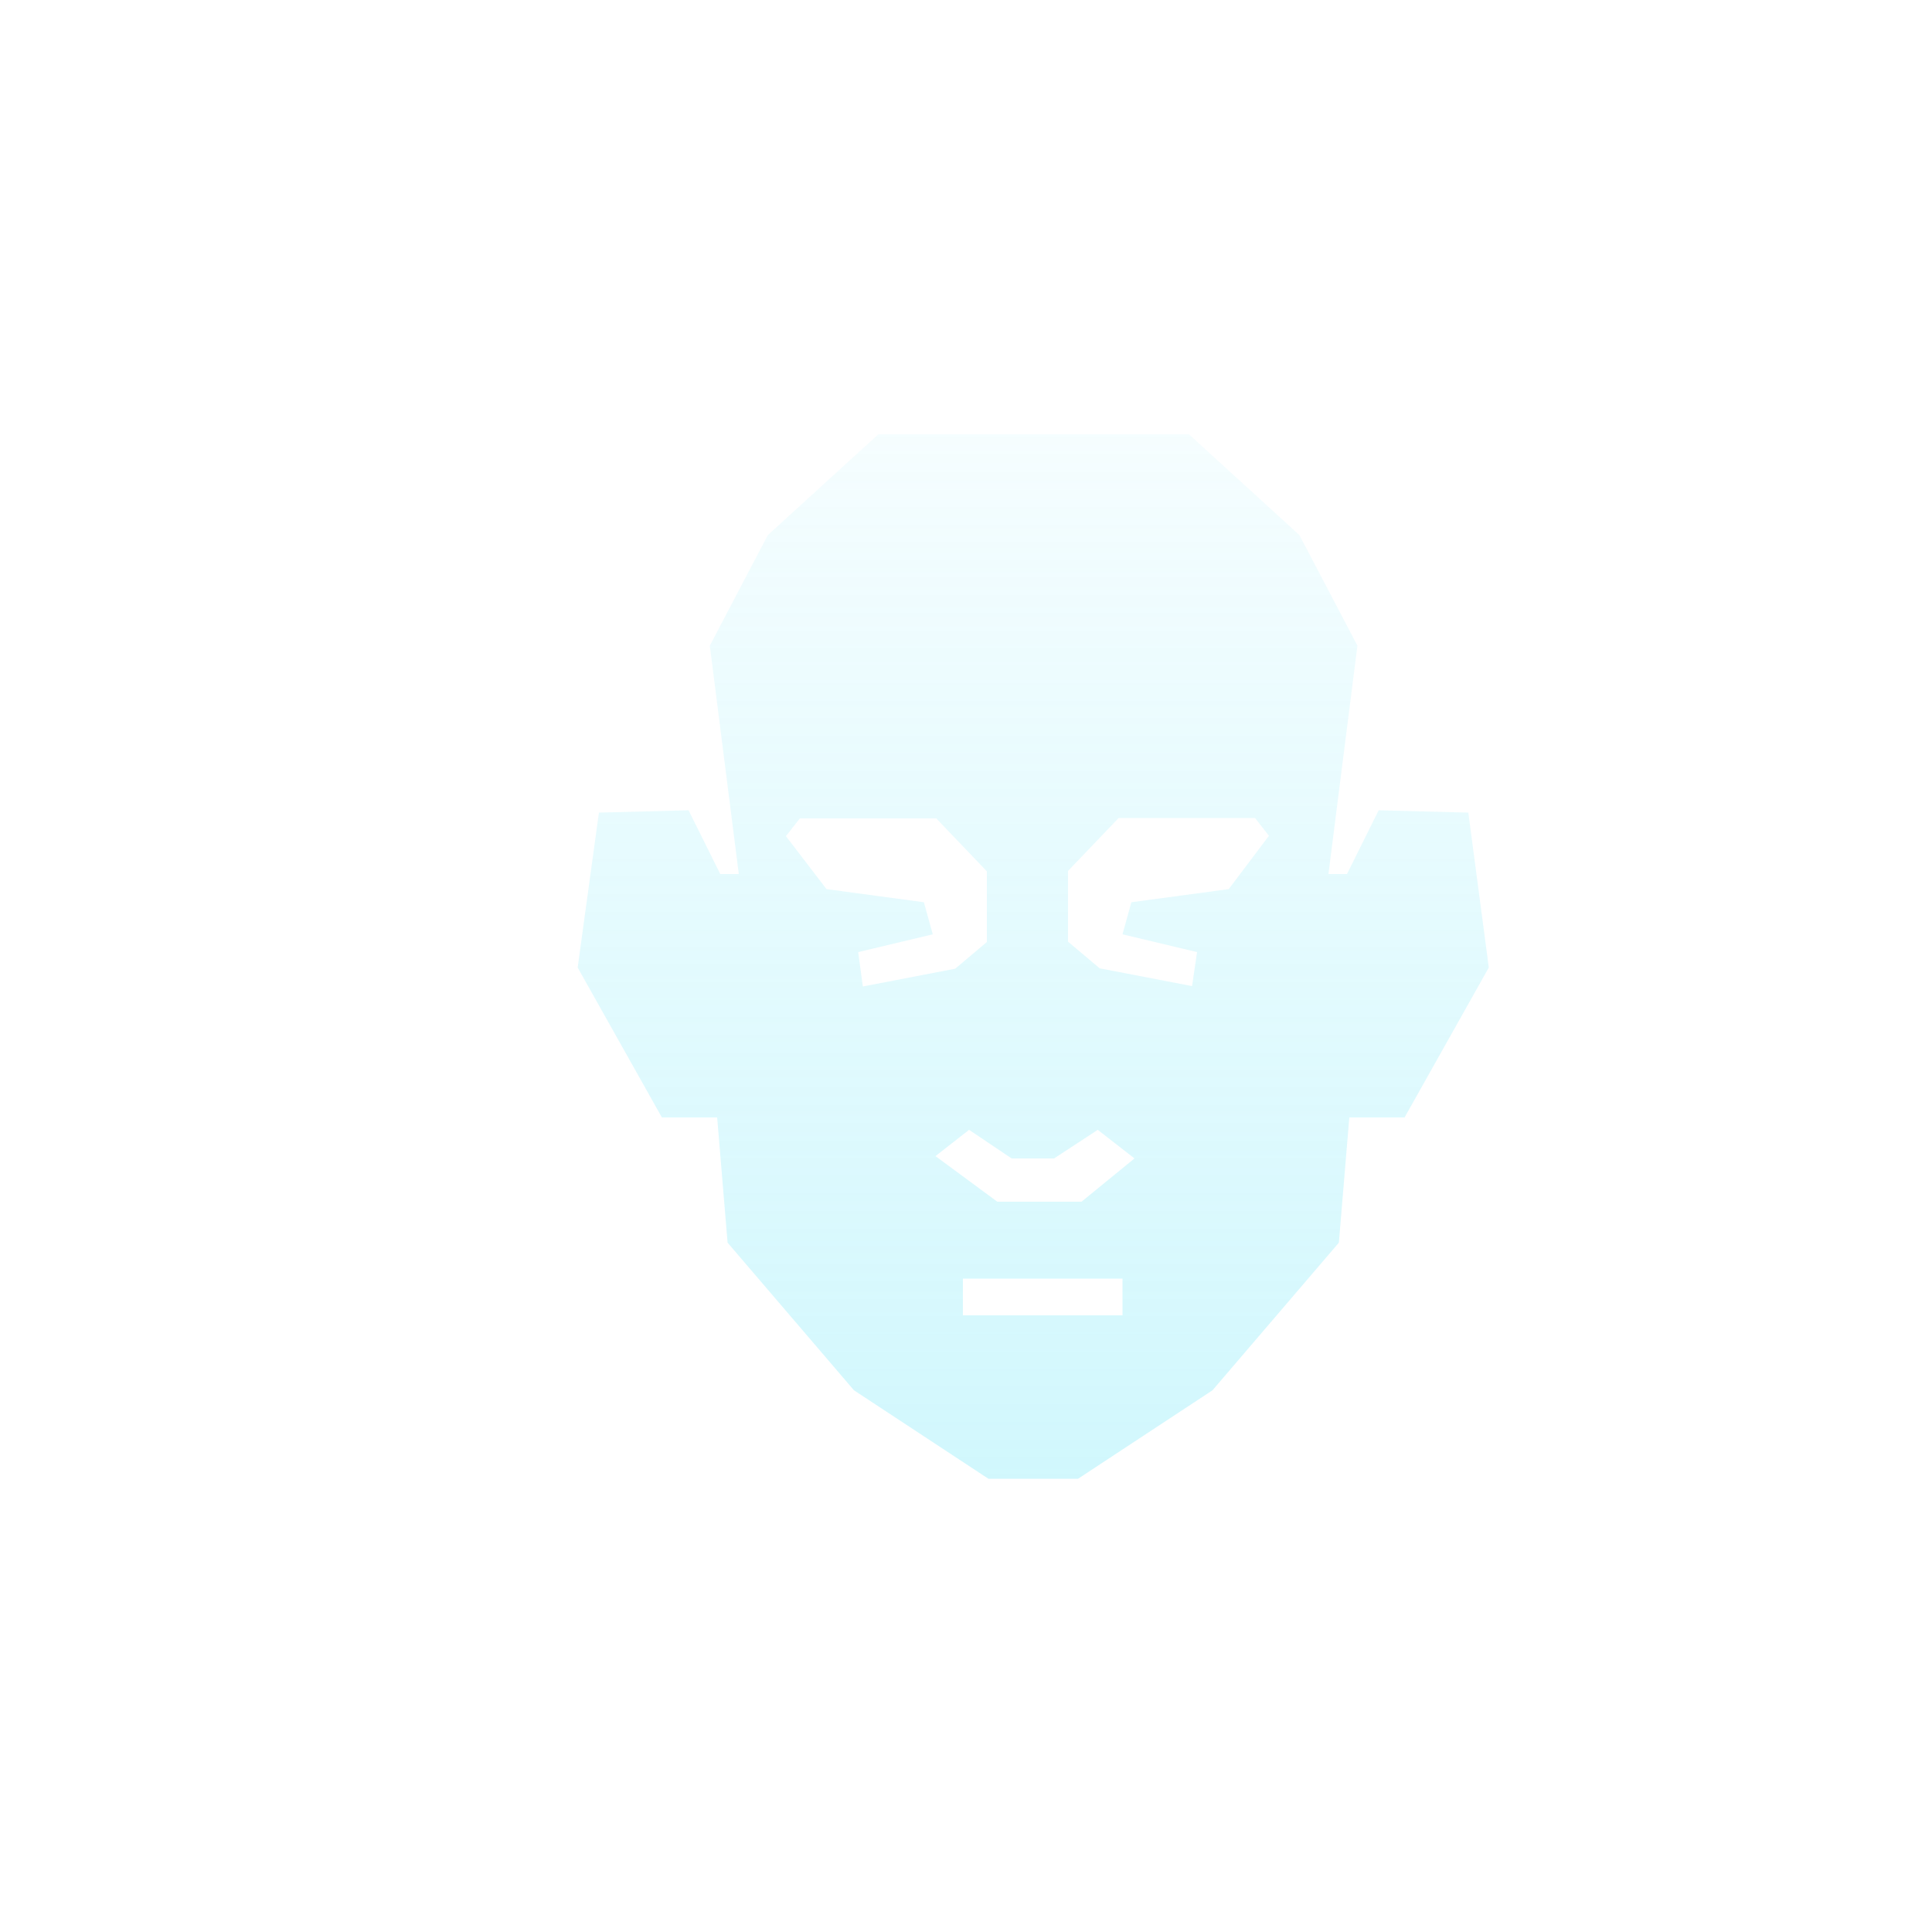
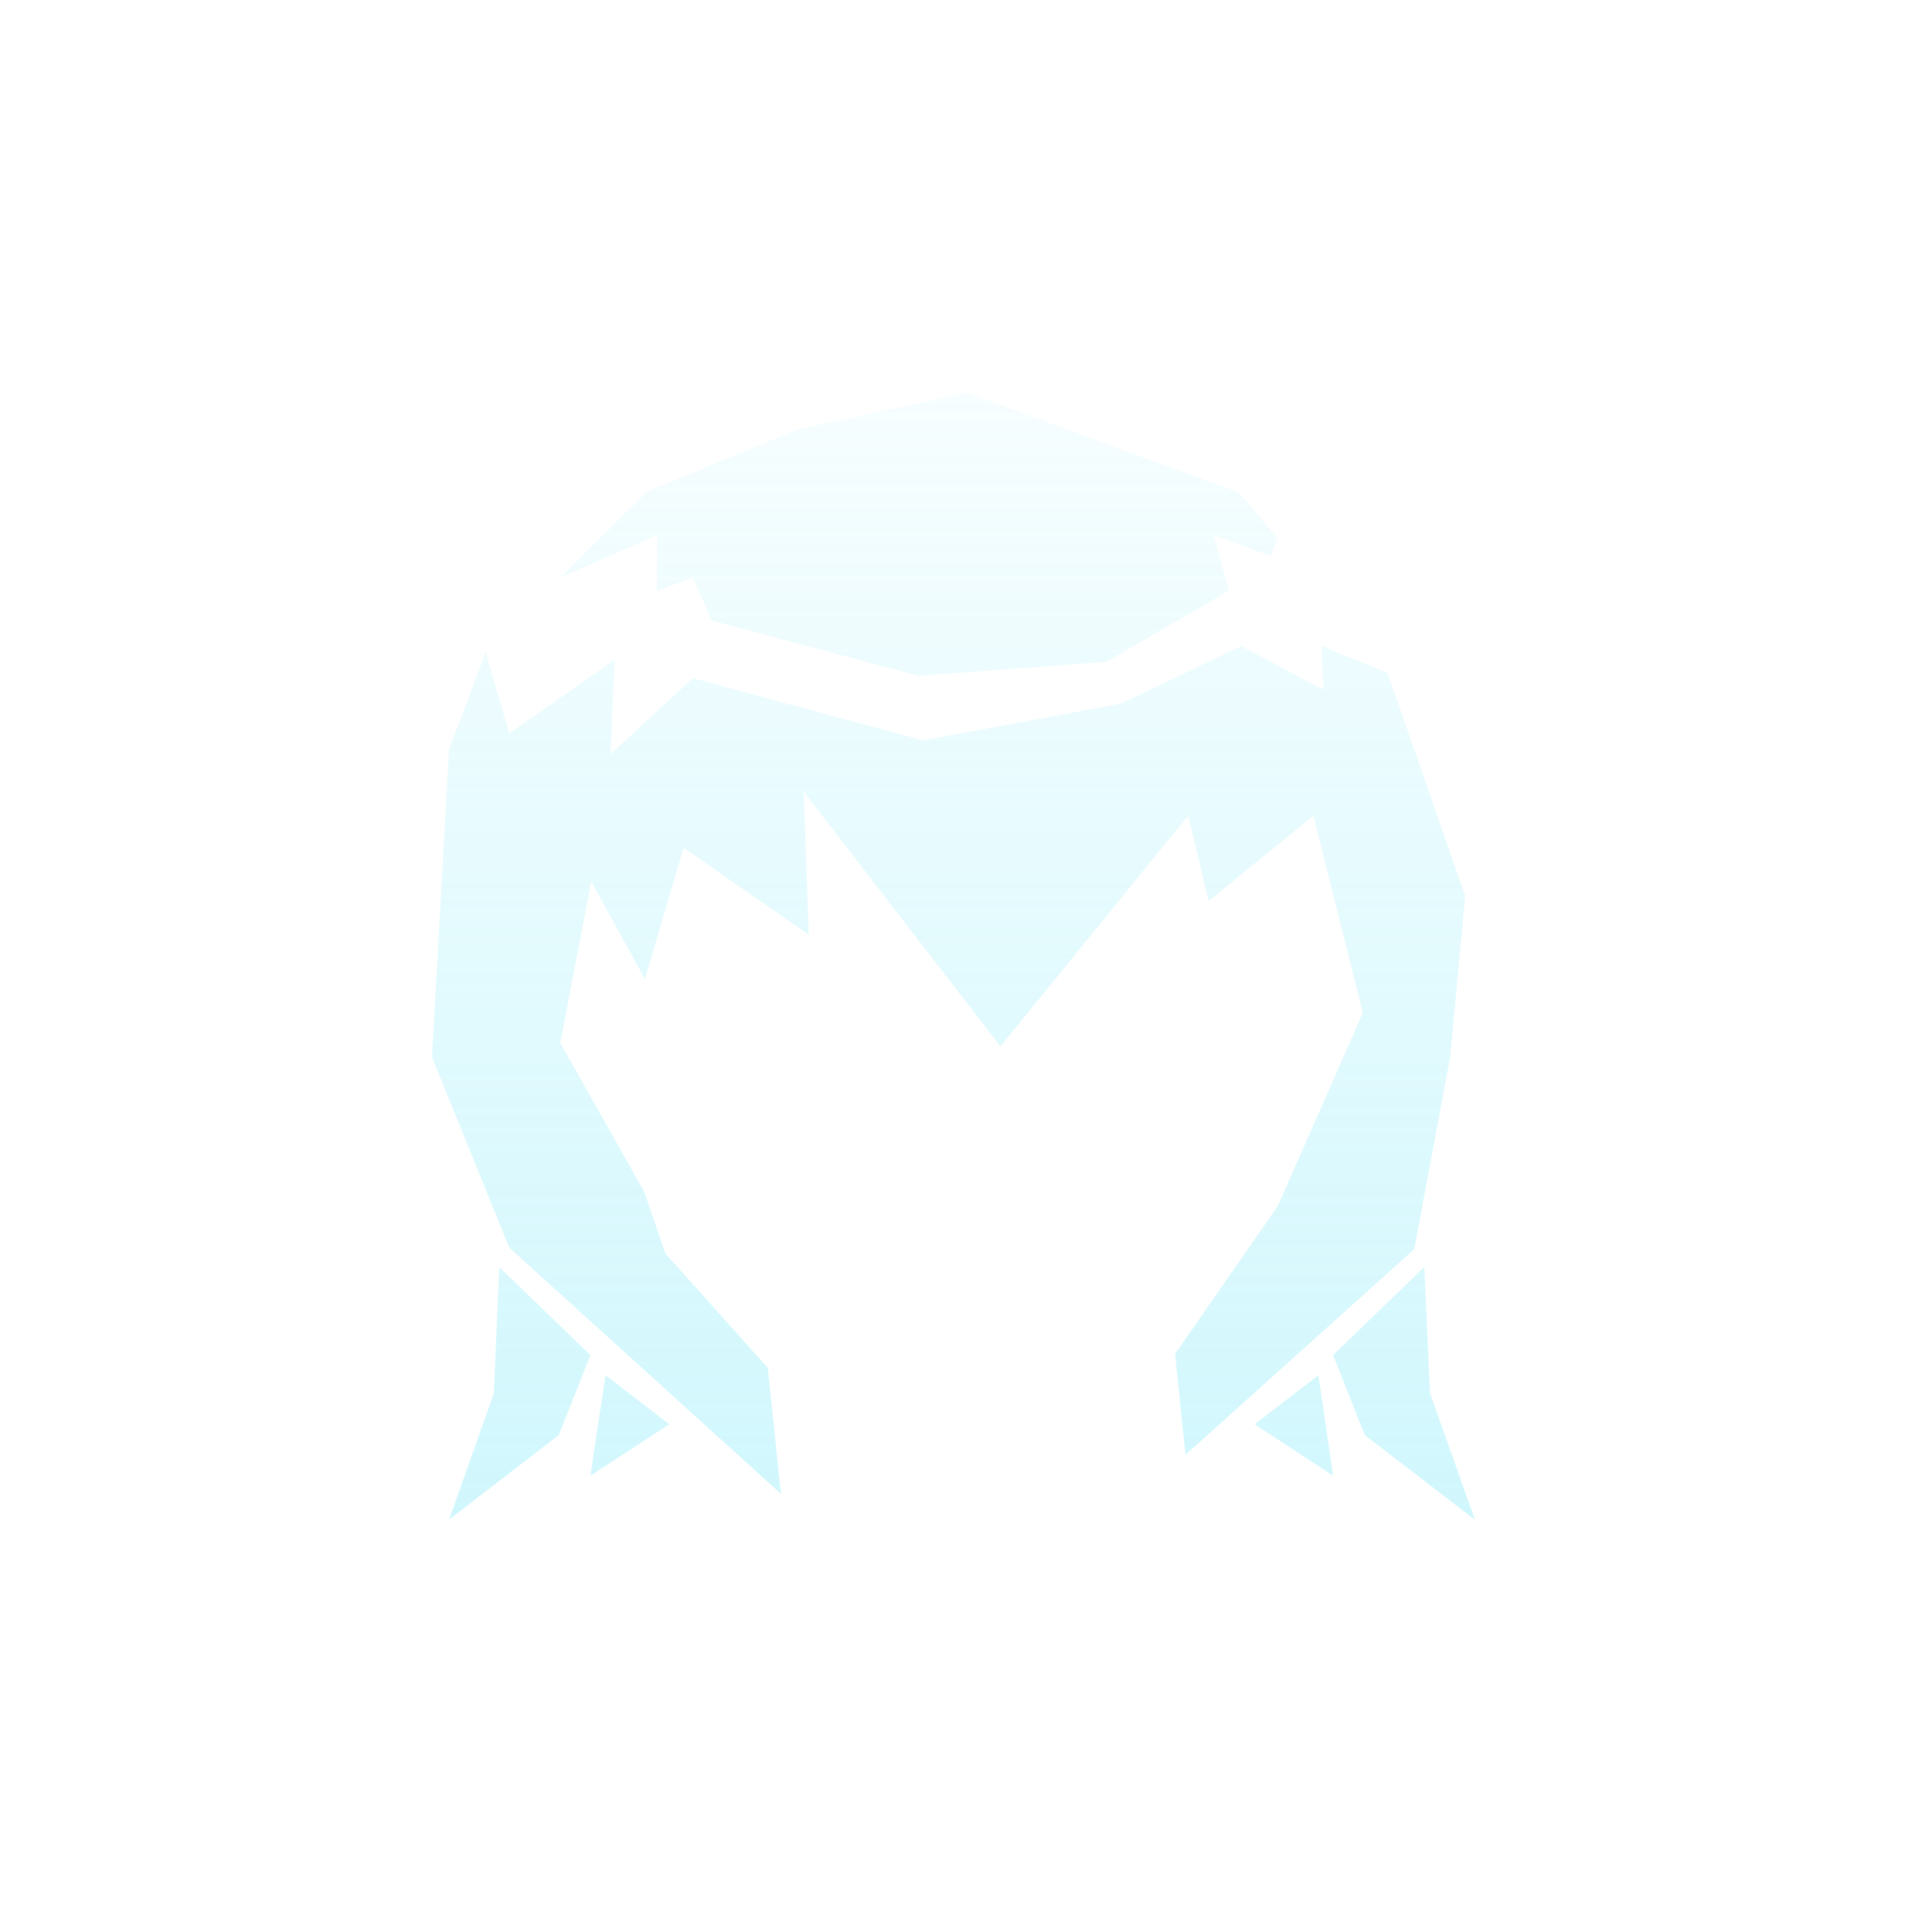
<svg xmlns="http://www.w3.org/2000/svg" version="1.1" id="Layer_1" x="0px" y="0px" viewBox="0 0 50 50" style="enable-background:new 0 0 50 50;" xml:space="preserve">
  <style type="text/css">
	.st0{fill:url(#SVGID_1_);}
+ 	.st1{fill:url(#SVGID_2_);}
+ 	.st2{fill:url(#SVGID_3_);}
+ 	.st3{fill:url(#SVGID_4_);}
+ 	.st4{fill:url(#SVGID_5_);}
+ 	.st5{fill:url(#SVGID_6_);}
</style>
-   <linearGradient id="SVGID_1_" gradientUnits="userSpaceOnUse" x1="26.747" y1="9.597" x2="26.747" y2="38.622">
-     <stop offset="0" style="stop-color:#64E5F8;stop-opacity:0.05" />
-     <stop offset="1" style="stop-color:#64E5F8;stop-opacity:0.3" />
-   </linearGradient>
-   <path class="st0" d="M38,21.03l-2.32-0.06l-0.82,1.65h-0.48l0.75-5.91l-1.5-2.86l-2.86-2.61h-4.02h-4.02l-2.86,2.61l-1.5,2.86  l0.75,5.91h-0.48l-0.82-1.65l-2.32,0.06l-0.55,4.01l2.18,3.88h1.43l0.27,3.24l3.27,3.82l3.48,2.29h1.16h1.16l3.48-2.29l3.27-3.82  l0.27-3.24h1.43l2.18-3.88L38,21.03z M22.21,24.64l1.93-0.46l-0.23-0.83l-2.52-0.34l-1.05-1.37l0.36-0.46h3.53l1.31,1.37v1.83  l-0.82,0.69l-2.39,0.46L22.21,24.64z M29.05,34.04h-4.13v-0.95h4.13V34.04z M27.99,31.1h-2.18l-1.6-1.18l0.87-0.68l1.1,0.74h1.1  l1.13-0.74l0.95,0.74L27.99,31.1z M31.8,23.01l-2.52,0.34l-0.23,0.83l1.93,0.46l-0.13,0.88l-2.39-0.46l-0.82-0.69v-1.83l1.31-1.37  h3.53l0.36,0.46L31.8,23.01z" />
+   <g>
+     <linearGradient id="SVGID_1_" gradientUnits="userSpaceOnUse" x1="13.451" y1="9.613" x2="13.451" y2="39.002">
+       <stop offset="0" style="stop-color:#64E5F8;stop-opacity:0.05" />
+       <stop offset="1" style="stop-color:#64E5F8;stop-opacity:0.3" />
+     </linearGradient>
+     <polygon class="st0" points="12.92,32.79 15.28,35.07 14.46,37.14 11.62,39.33 12.78,36.06  " />
+     <linearGradient id="SVGID_2_" gradientUnits="userSpaceOnUse" x1="16.3" y1="9.613" x2="16.3" y2="39.002">
+       <stop offset="0" style="stop-color:#64E5F8;stop-opacity:0.05" />
+       <stop offset="1" style="stop-color:#64E5F8;stop-opacity:0.3" />
+     </linearGradient>
+     <polygon class="st1" points="15.67,35.59 17.32,36.86 15.28,38.19  " />
+     <linearGradient id="SVGID_3_" gradientUnits="userSpaceOnUse" x1="36.336" y1="9.613" x2="36.336" y2="39.002">
+       <stop offset="0" style="stop-color:#64E5F8;stop-opacity:0.05" />
+       <stop offset="1" style="stop-color:#64E5F8;stop-opacity:0.3" />
+     </linearGradient>
+     <polygon class="st2" points="36.86,32.79 34.5,35.07 35.32,37.14 38.17,39.33 37.01,36.06  " />
+     <linearGradient id="SVGID_4_" gradientUnits="userSpaceOnUse" x1="33.487" y1="9.613" x2="33.487" y2="39.002">
+       <stop offset="0" style="stop-color:#64E5F8;stop-opacity:0.05" />
+       <stop offset="1" style="stop-color:#64E5F8;stop-opacity:0.3" />
+     </linearGradient>
+     <polygon class="st3" points="34.12,35.59 32.47,36.86 34.5,38.19  " />
+     <g>
+       <linearGradient id="SVGID_5_" gradientUnits="userSpaceOnUse" x1="23.78" y1="9.613" x2="23.78" y2="39.002">
+         <stop offset="0" style="stop-color:#64E5F8;stop-opacity:0.05" />
+         <stop offset="1" style="stop-color:#64E5F8;stop-opacity:0.3" />
+       </linearGradient>
+       <polygon class="st4" points="17,13.85 17,15.29 17.93,14.95 18.42,16.06 23.77,17.49 28.63,17.13 31.8,15.29 31.41,13.85     32.89,14.39 33.06,13.93 32.07,12.75 25.03,10.16 20.66,11.11 16.74,12.72 14.5,14.95   " />
+       <linearGradient id="SVGID_6_" gradientUnits="userSpaceOnUse" x1="24.55" y1="9.613" x2="24.55" y2="39.002">
+         <stop offset="0" style="stop-color:#64E5F8;stop-opacity:0.05" />
+         <stop offset="1" style="stop-color:#64E5F8;stop-opacity:0.3" />
+       </linearGradient>
+       <polygon class="st5" points="35.91,17.41 34.2,16.72 34.25,17.85 32.12,16.72 29.01,18.21 23.88,19.16 17.93,17.55 15.8,19.52     15.91,17.07 13.18,18.98 12.57,16.88 11.62,19.4 11.18,27.36 13.18,32.29 20.21,38.66 19.87,35.4 17.22,32.44 16.67,30.84     14.5,26.99 15.3,22.81 16.69,25.34 17.69,21.94 20.93,24.19 20.8,20.49 25.89,27.08 30.75,21.11 31.28,23.32 33.99,21.11     35.27,26.21 33.07,31.21 30.41,35.04 30.68,37.65 36.6,32.33 37.53,27.36 37.92,23.19   " />
+     </g>
+   </g>
</svg>
